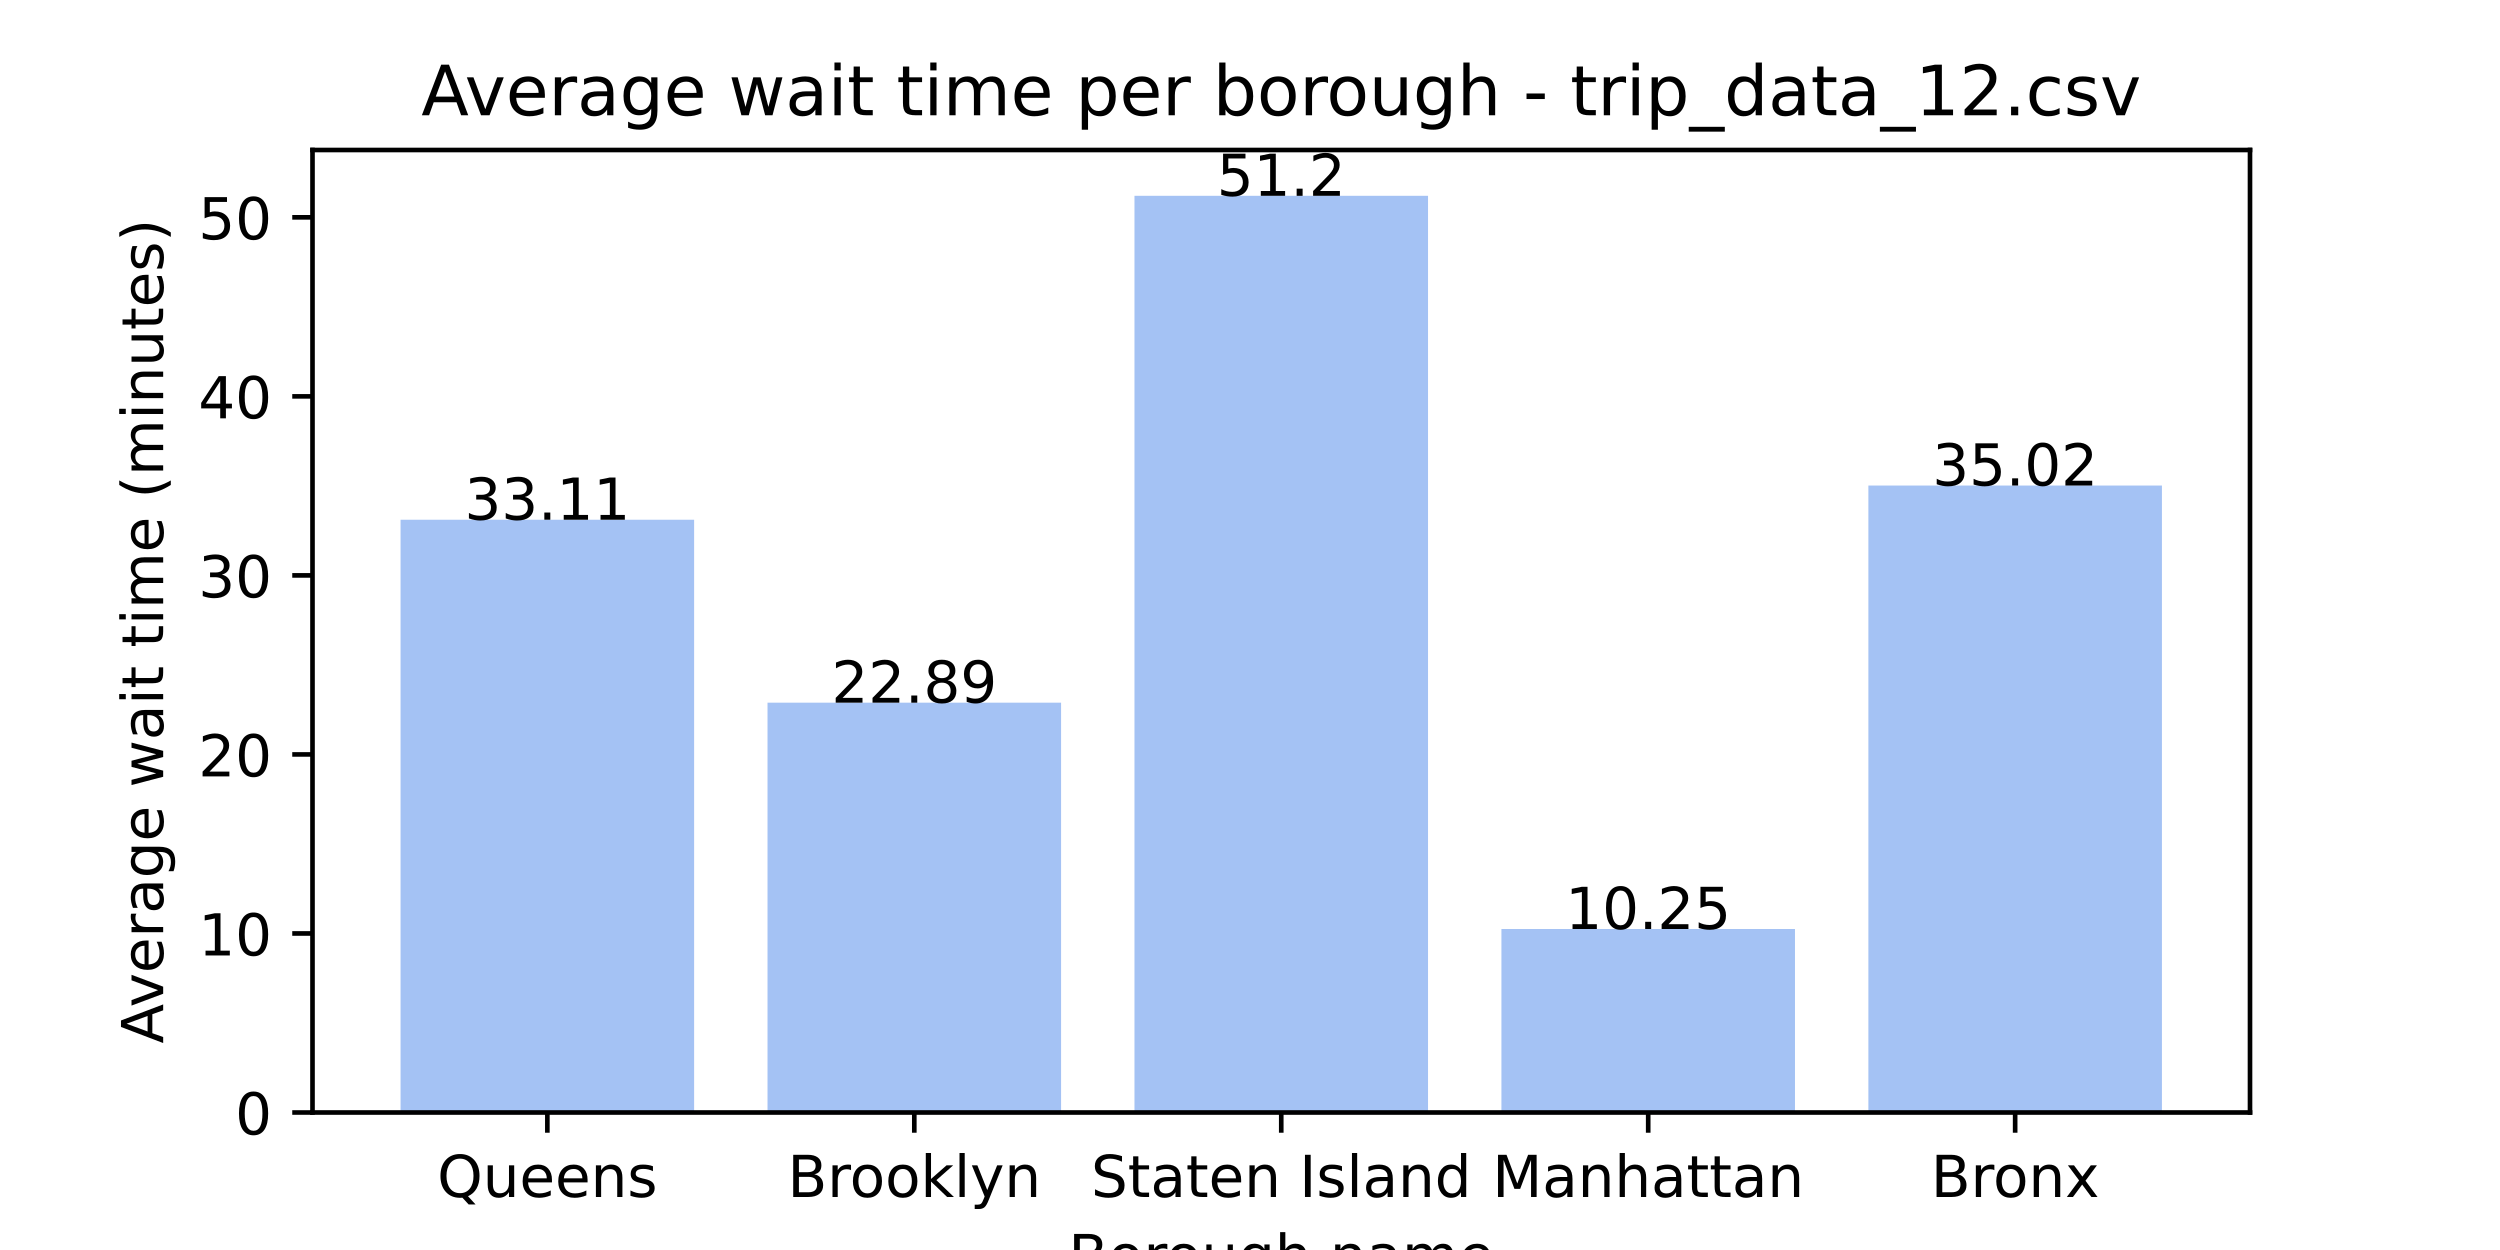
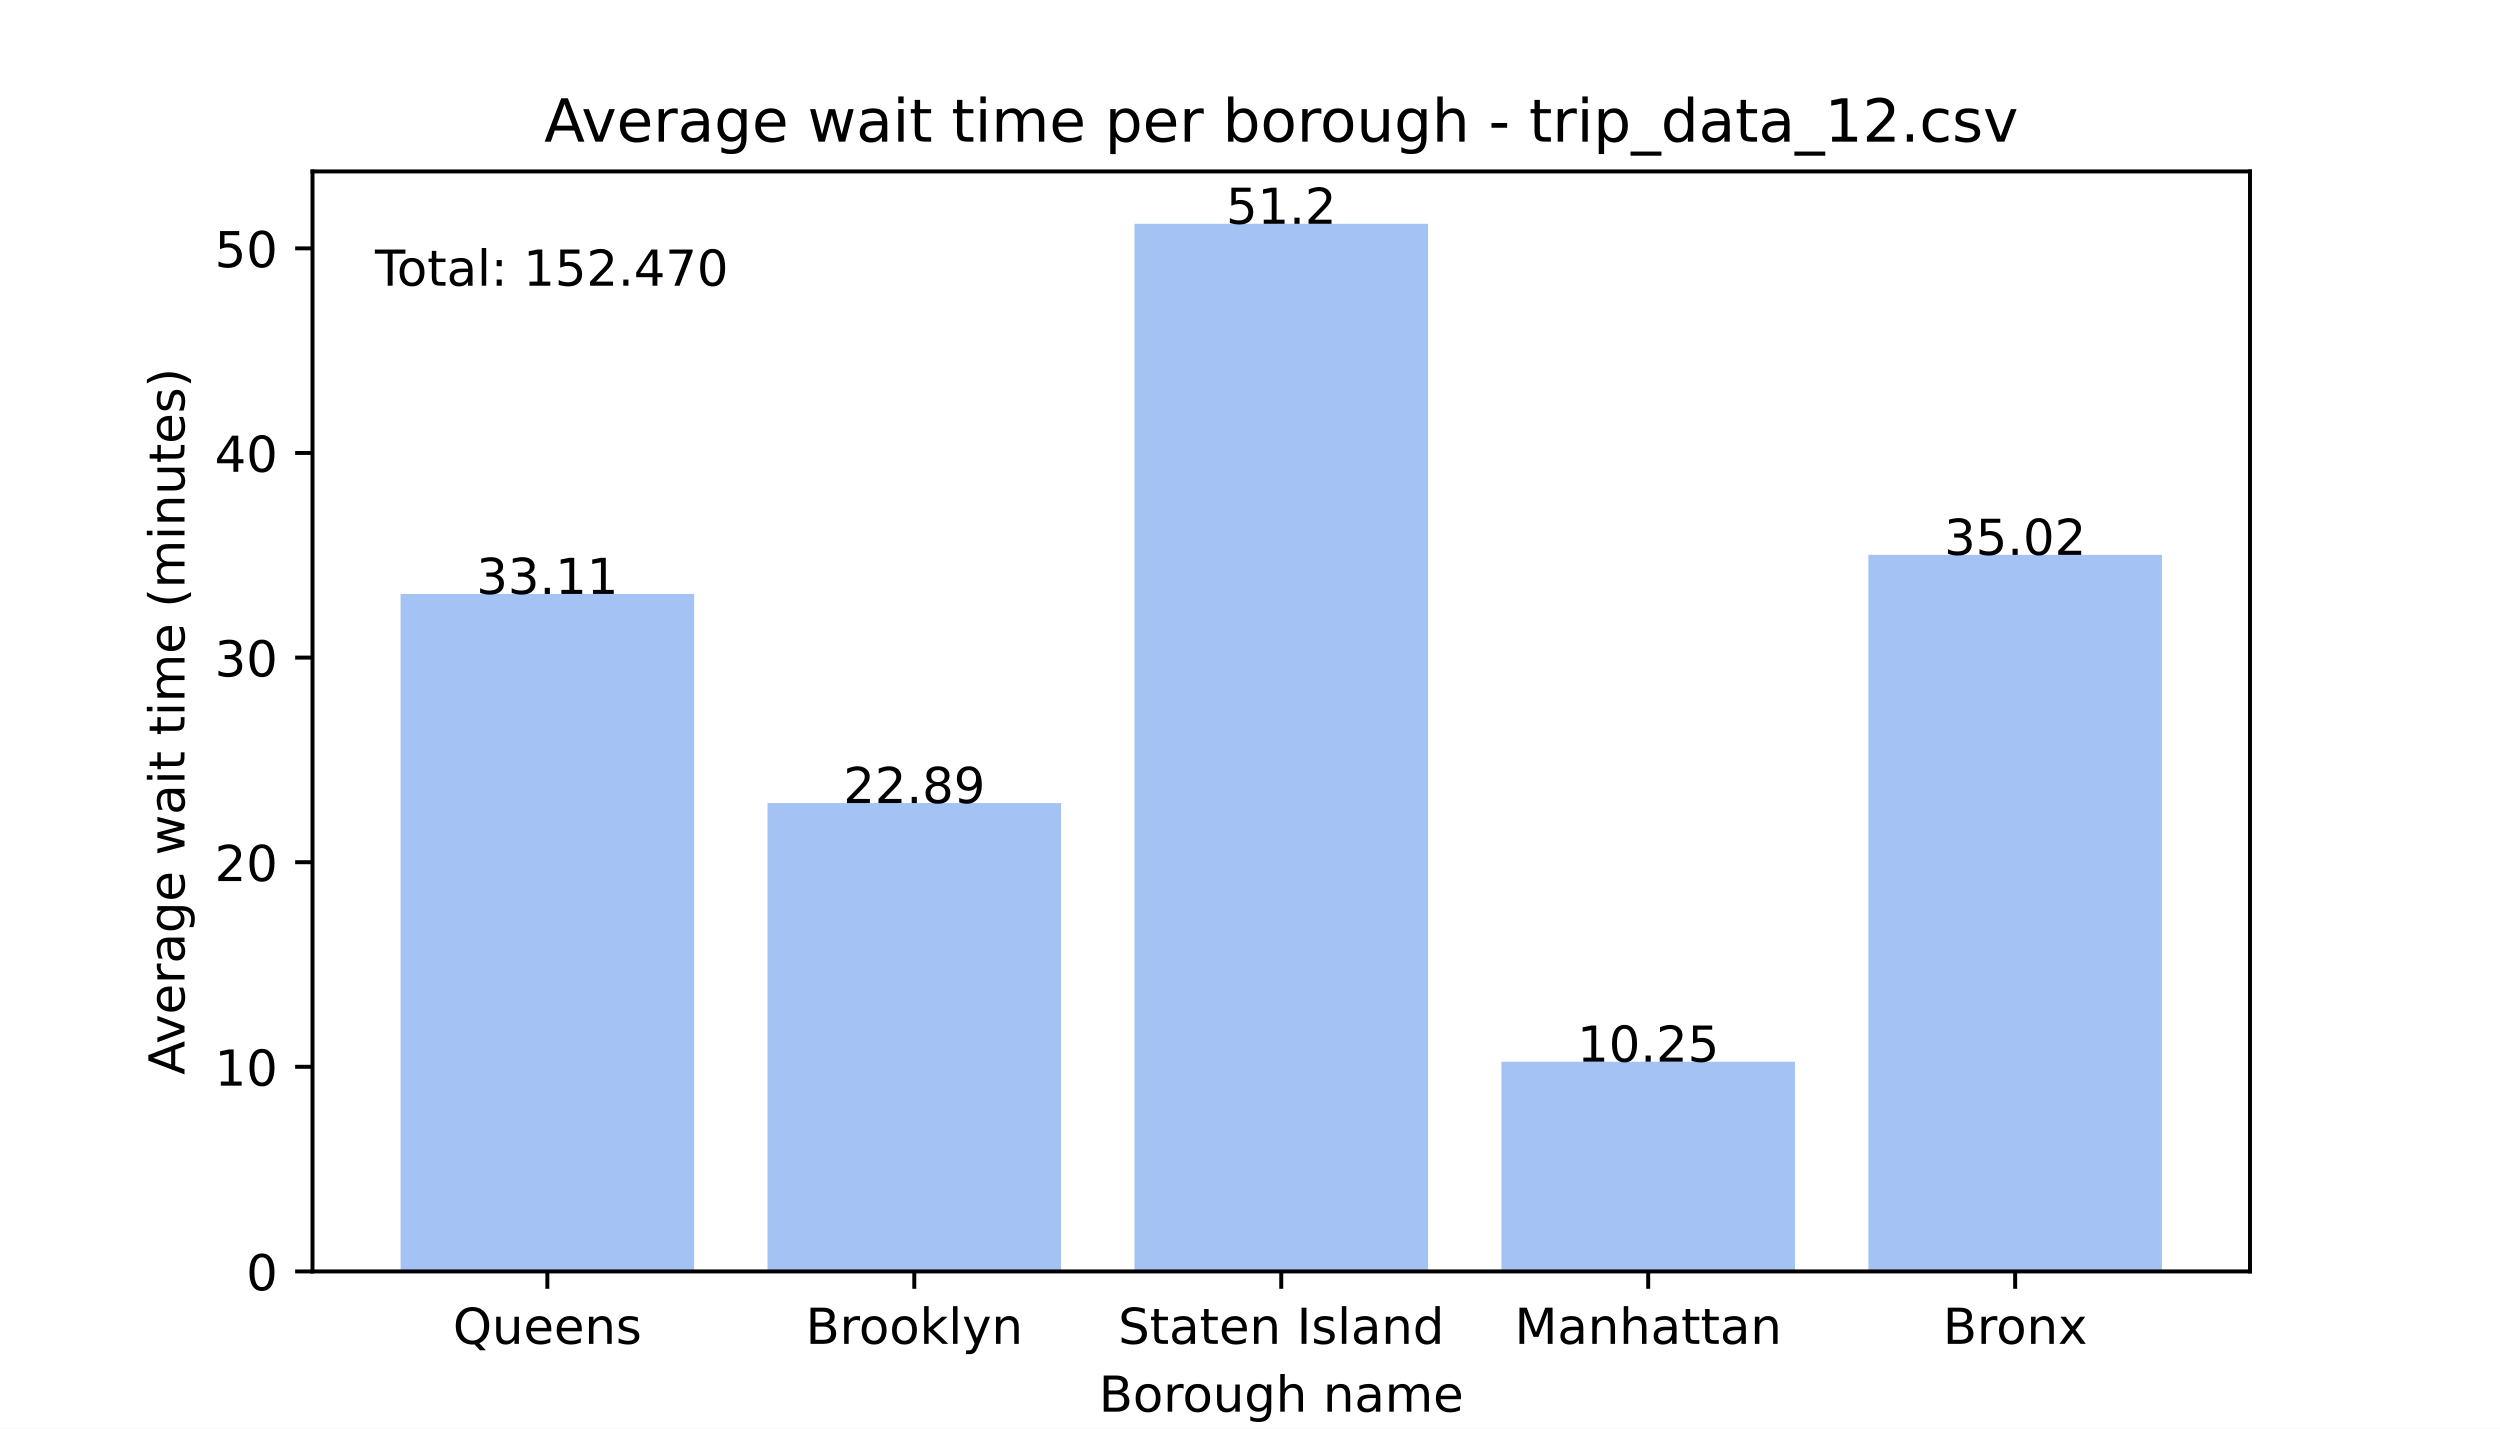
- <svg xmlns="http://www.w3.org/2000/svg" xmlns:xlink="http://www.w3.org/1999/xlink" width="432pt" height="216pt" viewBox="0 0 432 216" version="1.1">
+ <svg xmlns="http://www.w3.org/2000/svg" xmlns:xlink="http://www.w3.org/1999/xlink" width="504pt" height="288pt" viewBox="0 0 504 288" version="1.1">
  <defs>
    <style type="text/css">*{stroke-linejoin: round; stroke-linecap: butt}</style>
  </defs>
  <g id="figure_1">
    <g id="patch_1">
-       <path d="M 0 216  L 432 216  L 432 0  L 0 0  z " style="fill: #ffffff" />
+       <path d="M 0 288  L 504 288  L 504 0  L 0 0  z " style="fill: #ffffff" />
    </g>
    <g id="axes_1">
      <g id="patch_2">
-         <path d="M 54 192.24  L 388.8 192.24  L 388.8 25.92  L 54 25.92  z " style="fill: #ffffff" />
+         <path d="M 63 256.32  L 453.6 256.32  L 453.6 34.56  L 63 34.56  z " style="fill: #ffffff" />
      </g>
      <g id="patch_3">
-         <path d="M 69.218 192.24  L 119.945 192.24  L 119.945 89.806  L 69.218 89.806  z " clip-path="url(#p2657548e13)" style="fill: #a4c2f4" />
+         <path d="M 80.755 256.32  L 139.936 256.32  L 139.936 119.741  L 80.755 119.741  z " clip-path="url(#p3bcd7f061c)" style="fill: #a4c2f4" />
      </g>
      <g id="patch_4">
-         <path d="M 132.627 192.24  L 183.355 192.24  L 183.355 121.424  L 132.627 121.424  z " clip-path="url(#p2657548e13)" style="fill: #a4c2f4" />
+         <path d="M 154.732 256.32  L 213.914 256.32  L 213.914 161.899  L 154.732 161.899  z " clip-path="url(#p3bcd7f061c)" style="fill: #a4c2f4" />
      </g>
      <g id="patch_5">
-         <path d="M 196.036 192.24  L 246.764 192.24  L 246.764 33.84  L 196.036 33.84  z " clip-path="url(#p2657548e13)" style="fill: #a4c2f4" />
+         <path d="M 228.709 256.32  L 287.891 256.32  L 287.891 45.12  L 228.709 45.12  z " clip-path="url(#p3bcd7f061c)" style="fill: #a4c2f4" />
      </g>
      <g id="patch_6">
-         <path d="M 259.445 192.24  L 310.173 192.24  L 310.173 160.529  L 259.445 160.529  z " clip-path="url(#p2657548e13)" style="fill: #a4c2f4" />
+         <path d="M 302.686 256.32  L 361.868 256.32  L 361.868 214.039  L 302.686 214.039  z " clip-path="url(#p3bcd7f061c)" style="fill: #a4c2f4" />
      </g>
      <g id="patch_7">
-         <path d="M 322.855 192.24  L 373.582 192.24  L 373.582 83.897  L 322.855 83.897  z " clip-path="url(#p2657548e13)" style="fill: #a4c2f4" />
+         <path d="M 376.664 256.32  L 435.845 256.32  L 435.845 111.862  L 376.664 111.862  z " clip-path="url(#p3bcd7f061c)" style="fill: #a4c2f4" />
      </g>
      <g id="matplotlib.axis_1">
        <g id="xtick_1">
          <g id="line2d_1">
            <defs>
-               <path id="mfda349f3e0" d="M 0 0  L 0 3.5  " style="stroke: #000000; stroke-width: 0.8" />
+               <path id="ma0a8ab215d" d="M 0 0  L 0 3.5  " style="stroke: #000000; stroke-width: 0.8" />
            </defs>
            <g>
-               <use xlink:href="#mfda349f3e0" x="94.582" y="192.24" style="stroke: #000000; stroke-width: 0.8" />
+               <use xlink:href="#ma0a8ab215d" x="110.345" y="256.32" style="stroke: #000000; stroke-width: 0.8" />
            </g>
          </g>
          <g id="text_1">
-             <g transform="translate(75.55057 206.8384) scale(0.1 -0.1)">
+             <g transform="translate(91.31421 270.9184) scale(0.1 -0.1)">
              <defs>
                <path id="DejaVuSans-51" d="M 2522 4238  Q 1834 4238 1429 3725  Q 1025 3213 1025 2328  Q 1025 1447 1429 934  Q 1834 422 2522 422  Q 3209 422 3611 934  Q 4013 1447 4013 2328  Q 4013 3213 3611 3725  Q 3209 4238 2522 4238  z M 3406 84  L 4238 -825  L 3475 -825  L 2784 -78  Q 2681 -84 2626 -87  Q 2572 -91 2522 -91  Q 1538 -91 948 567  Q 359 1225 359 2328  Q 359 3434 948 4092  Q 1538 4750 2522 4750  Q 3503 4750 4090 4092  Q 4678 3434 4678 2328  Q 4678 1516 4351 937  Q 4025 359 3406 84  z " transform="scale(0.015625)" />
                <path id="DejaVuSans-75" d="M 544 1381  L 544 3500  L 1119 3500  L 1119 1403  Q 1119 906 1312 657  Q 1506 409 1894 409  Q 2359 409 2629 706  Q 2900 1003 2900 1516  L 2900 3500  L 3475 3500  L 3475 0  L 2900 0  L 2900 538  Q 2691 219 2414 64  Q 2138 -91 1772 -91  Q 1169 -91 856 284  Q 544 659 544 1381  z M 1991 3584  L 1991 3584  z " transform="scale(0.015625)" />
                <path id="DejaVuSans-65" d="M 3597 1894  L 3597 1613  L 953 1613  Q 991 1019 1311 708  Q 1631 397 2203 397  Q 2534 397 2845 478  Q 3156 559 3463 722  L 3463 178  Q 3153 47 2828 -22  Q 2503 -91 2169 -91  Q 1331 -91 842 396  Q 353 884 353 1716  Q 353 2575 817 3079  Q 1281 3584 2069 3584  Q 2775 3584 3186 3129  Q 3597 2675 3597 1894  z M 3022 2063  Q 3016 2534 2758 2815  Q 2500 3097 2075 3097  Q 1594 3097 1305 2825  Q 1016 2553 972 2059  L 3022 2063  z " transform="scale(0.015625)" />
                <path id="DejaVuSans-6e" d="M 3513 2113  L 3513 0  L 2938 0  L 2938 2094  Q 2938 2591 2744 2837  Q 2550 3084 2163 3084  Q 1697 3084 1428 2787  Q 1159 2491 1159 1978  L 1159 0  L 581 0  L 581 3500  L 1159 3500  L 1159 2956  Q 1366 3272 1645 3428  Q 1925 3584 2291 3584  Q 2894 3584 3203 3211  Q 3513 2838 3513 2113  z " transform="scale(0.015625)" />
                <path id="DejaVuSans-73" d="M 2834 3397  L 2834 2853  Q 2591 2978 2328 3040  Q 2066 3103 1784 3103  Q 1356 3103 1142 2972  Q 928 2841 928 2578  Q 928 2378 1081 2264  Q 1234 2150 1697 2047  L 1894 2003  Q 2506 1872 2764 1633  Q 3022 1394 3022 966  Q 3022 478 2636 193  Q 2250 -91 1575 -91  Q 1294 -91 989 -36  Q 684 19 347 128  L 347 722  Q 666 556 975 473  Q 1284 391 1588 391  Q 1994 391 2212 530  Q 2431 669 2431 922  Q 2431 1156 2273 1281  Q 2116 1406 1581 1522  L 1381 1569  Q 847 1681 609 1914  Q 372 2147 372 2553  Q 372 3047 722 3315  Q 1072 3584 1716 3584  Q 2034 3584 2315 3537  Q 2597 3491 2834 3397  z " transform="scale(0.015625)" />
              </defs>
              <use xlink:href="#DejaVuSans-51" />
              <use xlink:href="#DejaVuSans-75" x="78.711" />
              <use xlink:href="#DejaVuSans-65" x="142.09" />
              <use xlink:href="#DejaVuSans-65" x="203.613" />
              <use xlink:href="#DejaVuSans-6e" x="265.137" />
              <use xlink:href="#DejaVuSans-73" x="328.516" />
            </g>
          </g>
        </g>
        <g id="xtick_2">
          <g id="line2d_2">
            <g>
-               <use xlink:href="#mfda349f3e0" x="157.991" y="192.24" style="stroke: #000000; stroke-width: 0.8" />
+               <use xlink:href="#ma0a8ab215d" x="184.323" y="256.32" style="stroke: #000000; stroke-width: 0.8" />
            </g>
          </g>
          <g id="text_2">
-             <g transform="translate(136.0862 206.8384) scale(0.1 -0.1)">
+             <g transform="translate(162.418 270.9184) scale(0.1 -0.1)">
              <defs>
                <path id="DejaVuSans-42" d="M 1259 2228  L 1259 519  L 2272 519  Q 2781 519 3026 730  Q 3272 941 3272 1375  Q 3272 1813 3026 2020  Q 2781 2228 2272 2228  L 1259 2228  z M 1259 4147  L 1259 2741  L 2194 2741  Q 2656 2741 2882 2914  Q 3109 3088 3109 3444  Q 3109 3797 2882 3972  Q 2656 4147 2194 4147  L 1259 4147  z M 628 4666  L 2241 4666  Q 2963 4666 3353 4366  Q 3744 4066 3744 3513  Q 3744 3084 3544 2831  Q 3344 2578 2956 2516  Q 3422 2416 3680 2098  Q 3938 1781 3938 1306  Q 3938 681 3513 340  Q 3088 0 2303 0  L 628 0  L 628 4666  z " transform="scale(0.015625)" />
                <path id="DejaVuSans-72" d="M 2631 2963  Q 2534 3019 2420 3045  Q 2306 3072 2169 3072  Q 1681 3072 1420 2755  Q 1159 2438 1159 1844  L 1159 0  L 581 0  L 581 3500  L 1159 3500  L 1159 2956  Q 1341 3275 1631 3429  Q 1922 3584 2338 3584  Q 2397 3584 2469 3576  Q 2541 3569 2628 3553  L 2631 2963  z " transform="scale(0.015625)" />
                <path id="DejaVuSans-6f" d="M 1959 3097  Q 1497 3097 1228 2736  Q 959 2375 959 1747  Q 959 1119 1226 758  Q 1494 397 1959 397  Q 2419 397 2687 759  Q 2956 1122 2956 1747  Q 2956 2369 2687 2733  Q 2419 3097 1959 3097  z M 1959 3584  Q 2709 3584 3137 3096  Q 3566 2609 3566 1747  Q 3566 888 3137 398  Q 2709 -91 1959 -91  Q 1206 -91 779 398  Q 353 888 353 1747  Q 353 2609 779 3096  Q 1206 3584 1959 3584  z " transform="scale(0.015625)" />
                <path id="DejaVuSans-6b" d="M 581 4863  L 1159 4863  L 1159 1991  L 2875 3500  L 3609 3500  L 1753 1863  L 3688 0  L 2938 0  L 1159 1709  L 1159 0  L 581 0  L 581 4863  z " transform="scale(0.015625)" />
                <path id="DejaVuSans-6c" d="M 603 4863  L 1178 4863  L 1178 0  L 603 0  L 603 4863  z " transform="scale(0.015625)" />
                <path id="DejaVuSans-79" d="M 2059 -325  Q 1816 -950 1584 -1140  Q 1353 -1331 966 -1331  L 506 -1331  L 506 -850  L 844 -850  Q 1081 -850 1212 -737  Q 1344 -625 1503 -206  L 1606 56  L 191 3500  L 800 3500  L 1894 763  L 2988 3500  L 3597 3500  L 2059 -325  z " transform="scale(0.015625)" />
              </defs>
              <use xlink:href="#DejaVuSans-42" />
              <use xlink:href="#DejaVuSans-72" x="68.604" />
              <use xlink:href="#DejaVuSans-6f" x="107.467" />
              <use xlink:href="#DejaVuSans-6f" x="168.648" />
              <use xlink:href="#DejaVuSans-6b" x="229.83" />
              <use xlink:href="#DejaVuSans-6c" x="287.74" />
              <use xlink:href="#DejaVuSans-79" x="315.523" />
              <use xlink:href="#DejaVuSans-6e" x="374.703" />
            </g>
          </g>
        </g>
        <g id="xtick_3">
          <g id="line2d_3">
            <g>
-               <use xlink:href="#mfda349f3e0" x="221.4" y="192.24" style="stroke: #000000; stroke-width: 0.8" />
+               <use xlink:href="#ma0a8ab215d" x="258.3" y="256.32" style="stroke: #000000; stroke-width: 0.8" />
            </g>
          </g>
          <g id="text_3">
-             <g transform="translate(188.5312 206.8384) scale(0.1 -0.1)">
+             <g transform="translate(225.4313 270.9184) scale(0.1 -0.1)">
              <defs>
                <path id="DejaVuSans-53" d="M 3425 4513  L 3425 3897  Q 3066 4069 2747 4153  Q 2428 4238 2131 4238  Q 1616 4238 1336 4038  Q 1056 3838 1056 3469  Q 1056 3159 1242 3001  Q 1428 2844 1947 2747  L 2328 2669  Q 3034 2534 3370 2195  Q 3706 1856 3706 1288  Q 3706 609 3251 259  Q 2797 -91 1919 -91  Q 1588 -91 1214 -16  Q 841 59 441 206  L 441 856  Q 825 641 1194 531  Q 1563 422 1919 422  Q 2459 422 2753 634  Q 3047 847 3047 1241  Q 3047 1584 2836 1778  Q 2625 1972 2144 2069  L 1759 2144  Q 1053 2284 737 2584  Q 422 2884 422 3419  Q 422 4038 858 4394  Q 1294 4750 2059 4750  Q 2388 4750 2728 4690  Q 3069 4631 3425 4513  z " transform="scale(0.015625)" />
                <path id="DejaVuSans-74" d="M 1172 4494  L 1172 3500  L 2356 3500  L 2356 3053  L 1172 3053  L 1172 1153  Q 1172 725 1289 603  Q 1406 481 1766 481  L 2356 481  L 2356 0  L 1766 0  Q 1100 0 847 248  Q 594 497 594 1153  L 594 3053  L 172 3053  L 172 3500  L 594 3500  L 594 4494  L 1172 4494  z " transform="scale(0.015625)" />
                <path id="DejaVuSans-61" d="M 2194 1759  Q 1497 1759 1228 1600  Q 959 1441 959 1056  Q 959 750 1161 570  Q 1363 391 1709 391  Q 2188 391 2477 730  Q 2766 1069 2766 1631  L 2766 1759  L 2194 1759  z M 3341 1997  L 3341 0  L 2766 0  L 2766 531  Q 2569 213 2275 61  Q 1981 -91 1556 -91  Q 1019 -91 701 211  Q 384 513 384 1019  Q 384 1609 779 1909  Q 1175 2209 1959 2209  L 2766 2209  L 2766 2266  Q 2766 2663 2505 2880  Q 2244 3097 1772 3097  Q 1472 3097 1187 3025  Q 903 2953 641 2809  L 641 3341  Q 956 3463 1253 3523  Q 1550 3584 1831 3584  Q 2591 3584 2966 3190  Q 3341 2797 3341 1997  z " transform="scale(0.015625)" />
                <path id="DejaVuSans-20" transform="scale(0.015625)" />
                <path id="DejaVuSans-49" d="M 628 4666  L 1259 4666  L 1259 0  L 628 0  L 628 4666  z " transform="scale(0.015625)" />
                <path id="DejaVuSans-64" d="M 2906 2969  L 2906 4863  L 3481 4863  L 3481 0  L 2906 0  L 2906 525  Q 2725 213 2448 61  Q 2172 -91 1784 -91  Q 1150 -91 751 415  Q 353 922 353 1747  Q 353 2572 751 3078  Q 1150 3584 1784 3584  Q 2172 3584 2448 3432  Q 2725 3281 2906 2969  z M 947 1747  Q 947 1113 1208 752  Q 1469 391 1925 391  Q 2381 391 2643 752  Q 2906 1113 2906 1747  Q 2906 2381 2643 2742  Q 2381 3103 1925 3103  Q 1469 3103 1208 2742  Q 947 2381 947 1747  z " transform="scale(0.015625)" />
              </defs>
              <use xlink:href="#DejaVuSans-53" />
              <use xlink:href="#DejaVuSans-74" x="63.477" />
              <use xlink:href="#DejaVuSans-61" x="102.686" />
              <use xlink:href="#DejaVuSans-74" x="163.965" />
              <use xlink:href="#DejaVuSans-65" x="203.174" />
              <use xlink:href="#DejaVuSans-6e" x="264.697" />
              <use xlink:href="#DejaVuSans-20" x="328.076" />
              <use xlink:href="#DejaVuSans-49" x="359.863" />
              <use xlink:href="#DejaVuSans-73" x="389.355" />
              <use xlink:href="#DejaVuSans-6c" x="441.455" />
              <use xlink:href="#DejaVuSans-61" x="469.238" />
              <use xlink:href="#DejaVuSans-6e" x="530.518" />
              <use xlink:href="#DejaVuSans-64" x="593.896" />
            </g>
          </g>
        </g>
        <g id="xtick_4">
          <g id="line2d_4">
            <g>
-               <use xlink:href="#mfda349f3e0" x="284.809" y="192.24" style="stroke: #000000; stroke-width: 0.8" />
+               <use xlink:href="#ma0a8ab215d" x="332.277" y="256.32" style="stroke: #000000; stroke-width: 0.8" />
            </g>
          </g>
          <g id="text_4">
-             <g transform="translate(257.8763 206.8384) scale(0.1 -0.1)">
+             <g transform="translate(305.3445 270.9184) scale(0.1 -0.1)">
              <defs>
                <path id="DejaVuSans-4d" d="M 628 4666  L 1569 4666  L 2759 1491  L 3956 4666  L 4897 4666  L 4897 0  L 4281 0  L 4281 4097  L 3078 897  L 2444 897  L 1241 4097  L 1241 0  L 628 0  L 628 4666  z " transform="scale(0.015625)" />
                <path id="DejaVuSans-68" d="M 3513 2113  L 3513 0  L 2938 0  L 2938 2094  Q 2938 2591 2744 2837  Q 2550 3084 2163 3084  Q 1697 3084 1428 2787  Q 1159 2491 1159 1978  L 1159 0  L 581 0  L 581 4863  L 1159 4863  L 1159 2956  Q 1366 3272 1645 3428  Q 1925 3584 2291 3584  Q 2894 3584 3203 3211  Q 3513 2838 3513 2113  z " transform="scale(0.015625)" />
              </defs>
              <use xlink:href="#DejaVuSans-4d" />
              <use xlink:href="#DejaVuSans-61" x="86.279" />
              <use xlink:href="#DejaVuSans-6e" x="147.559" />
              <use xlink:href="#DejaVuSans-68" x="210.938" />
              <use xlink:href="#DejaVuSans-61" x="274.316" />
              <use xlink:href="#DejaVuSans-74" x="335.596" />
              <use xlink:href="#DejaVuSans-74" x="374.805" />
              <use xlink:href="#DejaVuSans-61" x="414.014" />
              <use xlink:href="#DejaVuSans-6e" x="475.293" />
            </g>
          </g>
        </g>
        <g id="xtick_5">
          <g id="line2d_5">
            <g>
-               <use xlink:href="#mfda349f3e0" x="348.218" y="192.24" style="stroke: #000000; stroke-width: 0.8" />
+               <use xlink:href="#ma0a8ab215d" x="406.255" y="256.32" style="stroke: #000000; stroke-width: 0.8" />
            </g>
          </g>
          <g id="text_5">
-             <g transform="translate(333.6572 206.8384) scale(0.1 -0.1)">
+             <g transform="translate(391.6936 270.9184) scale(0.1 -0.1)">
              <defs>
                <path id="DejaVuSans-78" d="M 3513 3500  L 2247 1797  L 3578 0  L 2900 0  L 1881 1375  L 863 0  L 184 0  L 1544 1831  L 300 3500  L 978 3500  L 1906 2253  L 2834 3500  L 3513 3500  z " transform="scale(0.015625)" />
              </defs>
              <use xlink:href="#DejaVuSans-42" />
              <use xlink:href="#DejaVuSans-72" x="68.604" />
              <use xlink:href="#DejaVuSans-6f" x="107.467" />
              <use xlink:href="#DejaVuSans-6e" x="168.648" />
              <use xlink:href="#DejaVuSans-78" x="232.027" />
            </g>
          </g>
        </g>
        <g id="text_6">
-           <g transform="translate(184.6273 220.5166) scale(0.1 -0.1)">
+           <g transform="translate(221.5273 284.5966) scale(0.1 -0.1)">
            <defs>
              <path id="DejaVuSans-67" d="M 2906 1791  Q 2906 2416 2648 2759  Q 2391 3103 1925 3103  Q 1463 3103 1205 2759  Q 947 2416 947 1791  Q 947 1169 1205 825  Q 1463 481 1925 481  Q 2391 481 2648 825  Q 2906 1169 2906 1791  z M 3481 434  Q 3481 -459 3084 -895  Q 2688 -1331 1869 -1331  Q 1566 -1331 1297 -1286  Q 1028 -1241 775 -1147  L 775 -588  Q 1028 -725 1275 -790  Q 1522 -856 1778 -856  Q 2344 -856 2625 -561  Q 2906 -266 2906 331  L 2906 616  Q 2728 306 2450 153  Q 2172 0 1784 0  Q 1141 0 747 490  Q 353 981 353 1791  Q 353 2603 747 3093  Q 1141 3584 1784 3584  Q 2172 3584 2450 3431  Q 2728 3278 2906 2969  L 2906 3500  L 3481 3500  L 3481 434  z " transform="scale(0.015625)" />
              <path id="DejaVuSans-6d" d="M 3328 2828  Q 3544 3216 3844 3400  Q 4144 3584 4550 3584  Q 5097 3584 5394 3201  Q 5691 2819 5691 2113  L 5691 0  L 5113 0  L 5113 2094  Q 5113 2597 4934 2840  Q 4756 3084 4391 3084  Q 3944 3084 3684 2787  Q 3425 2491 3425 1978  L 3425 0  L 2847 0  L 2847 2094  Q 2847 2600 2669 2842  Q 2491 3084 2119 3084  Q 1678 3084 1418 2786  Q 1159 2488 1159 1978  L 1159 0  L 581 0  L 581 3500  L 1159 3500  L 1159 2956  Q 1356 3278 1631 3431  Q 1906 3584 2284 3584  Q 2666 3584 2933 3390  Q 3200 3197 3328 2828  z " transform="scale(0.015625)" />
            </defs>
            <use xlink:href="#DejaVuSans-42" />
            <use xlink:href="#DejaVuSans-6f" x="68.604" />
            <use xlink:href="#DejaVuSans-72" x="129.785" />
            <use xlink:href="#DejaVuSans-6f" x="168.648" />
            <use xlink:href="#DejaVuSans-75" x="229.83" />
            <use xlink:href="#DejaVuSans-67" x="293.209" />
            <use xlink:href="#DejaVuSans-68" x="356.686" />
            <use xlink:href="#DejaVuSans-20" x="420.064" />
            <use xlink:href="#DejaVuSans-6e" x="451.852" />
            <use xlink:href="#DejaVuSans-61" x="515.23" />
            <use xlink:href="#DejaVuSans-6d" x="576.51" />
            <use xlink:href="#DejaVuSans-65" x="673.922" />
          </g>
        </g>
      </g>
      <g id="matplotlib.axis_2">
        <g id="ytick_1">
          <g id="line2d_6">
            <defs>
-               <path id="m13f31fb6e5" d="M 0 0  L -3.5 0  " style="stroke: #000000; stroke-width: 0.8" />
+               <path id="m71598cf074" d="M 0 0  L -3.5 0  " style="stroke: #000000; stroke-width: 0.8" />
            </defs>
            <g>
-               <use xlink:href="#m13f31fb6e5" x="54" y="192.24" style="stroke: #000000; stroke-width: 0.8" />
+               <use xlink:href="#m71598cf074" x="63" y="256.32" style="stroke: #000000; stroke-width: 0.8" />
            </g>
          </g>
          <g id="text_7">
-             <g transform="translate(40.6375 196.0392) scale(0.1 -0.1)">
+             <g transform="translate(49.6375 260.1192) scale(0.1 -0.1)">
              <defs>
                <path id="DejaVuSans-30" d="M 2034 4250  Q 1547 4250 1301 3770  Q 1056 3291 1056 2328  Q 1056 1369 1301 889  Q 1547 409 2034 409  Q 2525 409 2770 889  Q 3016 1369 3016 2328  Q 3016 3291 2770 3770  Q 2525 4250 2034 4250  z M 2034 4750  Q 2819 4750 3233 4129  Q 3647 3509 3647 2328  Q 3647 1150 3233 529  Q 2819 -91 2034 -91  Q 1250 -91 836 529  Q 422 1150 422 2328  Q 422 3509 836 4129  Q 1250 4750 2034 4750  z " transform="scale(0.015625)" />
              </defs>
              <use xlink:href="#DejaVuSans-30" />
            </g>
          </g>
        </g>
        <g id="ytick_2">
          <g id="line2d_7">
            <g>
-               <use xlink:href="#m13f31fb6e5" x="54" y="161.303" style="stroke: #000000; stroke-width: 0.8" />
+               <use xlink:href="#m71598cf074" x="63" y="215.07" style="stroke: #000000; stroke-width: 0.8" />
            </g>
          </g>
          <g id="text_8">
-             <g transform="translate(34.275 165.1017) scale(0.1 -0.1)">
+             <g transform="translate(43.275 218.8692) scale(0.1 -0.1)">
              <defs>
                <path id="DejaVuSans-31" d="M 794 531  L 1825 531  L 1825 4091  L 703 3866  L 703 4441  L 1819 4666  L 2450 4666  L 2450 531  L 3481 531  L 3481 0  L 794 0  L 794 531  z " transform="scale(0.015625)" />
              </defs>
              <use xlink:href="#DejaVuSans-31" />
              <use xlink:href="#DejaVuSans-30" x="63.623" />
            </g>
          </g>
        </g>
        <g id="ytick_3">
          <g id="line2d_8">
            <g>
-               <use xlink:href="#m13f31fb6e5" x="54" y="130.365" style="stroke: #000000; stroke-width: 0.8" />
+               <use xlink:href="#m71598cf074" x="63" y="173.82" style="stroke: #000000; stroke-width: 0.8" />
            </g>
          </g>
          <g id="text_9">
-             <g transform="translate(34.275 134.1642) scale(0.1 -0.1)">
+             <g transform="translate(43.275 177.6192) scale(0.1 -0.1)">
              <defs>
                <path id="DejaVuSans-32" d="M 1228 531  L 3431 531  L 3431 0  L 469 0  L 469 531  Q 828 903 1448 1529  Q 2069 2156 2228 2338  Q 2531 2678 2651 2914  Q 2772 3150 2772 3378  Q 2772 3750 2511 3984  Q 2250 4219 1831 4219  Q 1534 4219 1204 4116  Q 875 4013 500 3803  L 500 4441  Q 881 4594 1212 4672  Q 1544 4750 1819 4750  Q 2544 4750 2975 4387  Q 3406 4025 3406 3419  Q 3406 3131 3298 2873  Q 3191 2616 2906 2266  Q 2828 2175 2409 1742  Q 1991 1309 1228 531  z " transform="scale(0.015625)" />
              </defs>
              <use xlink:href="#DejaVuSans-32" />
              <use xlink:href="#DejaVuSans-30" x="63.623" />
            </g>
          </g>
        </g>
        <g id="ytick_4">
          <g id="line2d_9">
            <g>
-               <use xlink:href="#m13f31fb6e5" x="54" y="99.427" style="stroke: #000000; stroke-width: 0.8" />
+               <use xlink:href="#m71598cf074" x="63" y="132.57" style="stroke: #000000; stroke-width: 0.8" />
            </g>
          </g>
          <g id="text_10">
-             <g transform="translate(34.275 103.2267) scale(0.1 -0.1)">
+             <g transform="translate(43.275 136.3692) scale(0.1 -0.1)">
              <defs>
                <path id="DejaVuSans-33" d="M 2597 2516  Q 3050 2419 3304 2112  Q 3559 1806 3559 1356  Q 3559 666 3084 287  Q 2609 -91 1734 -91  Q 1441 -91 1130 -33  Q 819 25 488 141  L 488 750  Q 750 597 1062 519  Q 1375 441 1716 441  Q 2309 441 2620 675  Q 2931 909 2931 1356  Q 2931 1769 2642 2001  Q 2353 2234 1838 2234  L 1294 2234  L 1294 2753  L 1863 2753  Q 2328 2753 2575 2939  Q 2822 3125 2822 3475  Q 2822 3834 2567 4026  Q 2313 4219 1838 4219  Q 1578 4219 1281 4162  Q 984 4106 628 3988  L 628 4550  Q 988 4650 1302 4700  Q 1616 4750 1894 4750  Q 2613 4750 3031 4423  Q 3450 4097 3450 3541  Q 3450 3153 3228 2886  Q 3006 2619 2597 2516  z " transform="scale(0.015625)" />
              </defs>
              <use xlink:href="#DejaVuSans-33" />
              <use xlink:href="#DejaVuSans-30" x="63.623" />
            </g>
          </g>
        </g>
        <g id="ytick_5">
          <g id="line2d_10">
            <g>
-               <use xlink:href="#m13f31fb6e5" x="54" y="68.49" style="stroke: #000000; stroke-width: 0.8" />
+               <use xlink:href="#m71598cf074" x="63" y="91.32" style="stroke: #000000; stroke-width: 0.8" />
            </g>
          </g>
          <g id="text_11">
-             <g transform="translate(34.275 72.28922) scale(0.1 -0.1)">
+             <g transform="translate(43.275 95.11922) scale(0.1 -0.1)">
              <defs>
                <path id="DejaVuSans-34" d="M 2419 4116  L 825 1625  L 2419 1625  L 2419 4116  z M 2253 4666  L 3047 4666  L 3047 1625  L 3713 1625  L 3713 1100  L 3047 1100  L 3047 0  L 2419 0  L 2419 1100  L 313 1100  L 313 1709  L 2253 4666  z " transform="scale(0.015625)" />
              </defs>
              <use xlink:href="#DejaVuSans-34" />
              <use xlink:href="#DejaVuSans-30" x="63.623" />
            </g>
          </g>
        </g>
        <g id="ytick_6">
          <g id="line2d_11">
            <g>
-               <use xlink:href="#m13f31fb6e5" x="54" y="37.553" style="stroke: #000000; stroke-width: 0.8" />
+               <use xlink:href="#m71598cf074" x="63" y="50.07" style="stroke: #000000; stroke-width: 0.8" />
            </g>
          </g>
          <g id="text_12">
-             <g transform="translate(34.275 41.35172) scale(0.1 -0.1)">
+             <g transform="translate(43.275 53.86922) scale(0.1 -0.1)">
              <defs>
                <path id="DejaVuSans-35" d="M 691 4666  L 3169 4666  L 3169 4134  L 1269 4134  L 1269 2991  Q 1406 3038 1543 3061  Q 1681 3084 1819 3084  Q 2600 3084 3056 2656  Q 3513 2228 3513 1497  Q 3513 744 3044 326  Q 2575 -91 1722 -91  Q 1428 -91 1123 -41  Q 819 9 494 109  L 494 744  Q 775 591 1075 516  Q 1375 441 1709 441  Q 2250 441 2565 725  Q 2881 1009 2881 1497  Q 2881 1984 2565 2268  Q 2250 2553 1709 2553  Q 1456 2553 1204 2497  Q 953 2441 691 2322  L 691 4666  z " transform="scale(0.015625)" />
              </defs>
              <use xlink:href="#DejaVuSans-35" />
              <use xlink:href="#DejaVuSans-30" x="63.623" />
            </g>
          </g>
        </g>
        <g id="text_13">
-           <g transform="translate(28.19531 180.3183) rotate(-90) scale(0.1 -0.1)">
+           <g transform="translate(37.19531 216.6783) rotate(-90) scale(0.1 -0.1)">
            <defs>
              <path id="DejaVuSans-41" d="M 2188 4044  L 1331 1722  L 3047 1722  L 2188 4044  z M 1831 4666  L 2547 4666  L 4325 0  L 3669 0  L 3244 1197  L 1141 1197  L 716 0  L 50 0  L 1831 4666  z " transform="scale(0.015625)" />
              <path id="DejaVuSans-76" d="M 191 3500  L 800 3500  L 1894 563  L 2988 3500  L 3597 3500  L 2284 0  L 1503 0  L 191 3500  z " transform="scale(0.015625)" />
              <path id="DejaVuSans-77" d="M 269 3500  L 844 3500  L 1563 769  L 2278 3500  L 2956 3500  L 3675 769  L 4391 3500  L 4966 3500  L 4050 0  L 3372 0  L 2619 2869  L 1863 0  L 1184 0  L 269 3500  z " transform="scale(0.015625)" />
              <path id="DejaVuSans-69" d="M 603 3500  L 1178 3500  L 1178 0  L 603 0  L 603 3500  z M 603 4863  L 1178 4863  L 1178 4134  L 603 4134  L 603 4863  z " transform="scale(0.015625)" />
              <path id="DejaVuSans-28" d="M 1984 4856  Q 1566 4138 1362 3434  Q 1159 2731 1159 2009  Q 1159 1288 1364 580  Q 1569 -128 1984 -844  L 1484 -844  Q 1016 -109 783 600  Q 550 1309 550 2009  Q 550 2706 781 3412  Q 1013 4119 1484 4856  L 1984 4856  z " transform="scale(0.015625)" />
              <path id="DejaVuSans-29" d="M 513 4856  L 1013 4856  Q 1481 4119 1714 3412  Q 1947 2706 1947 2009  Q 1947 1309 1714 600  Q 1481 -109 1013 -844  L 513 -844  Q 928 -128 1133 580  Q 1338 1288 1338 2009  Q 1338 2731 1133 3434  Q 928 4138 513 4856  z " transform="scale(0.015625)" />
            </defs>
            <use xlink:href="#DejaVuSans-41" />
            <use xlink:href="#DejaVuSans-76" x="62.533" />
            <use xlink:href="#DejaVuSans-65" x="121.713" />
            <use xlink:href="#DejaVuSans-72" x="183.236" />
            <use xlink:href="#DejaVuSans-61" x="224.35" />
            <use xlink:href="#DejaVuSans-67" x="285.629" />
            <use xlink:href="#DejaVuSans-65" x="349.105" />
            <use xlink:href="#DejaVuSans-20" x="410.629" />
            <use xlink:href="#DejaVuSans-77" x="442.416" />
            <use xlink:href="#DejaVuSans-61" x="524.203" />
            <use xlink:href="#DejaVuSans-69" x="585.482" />
            <use xlink:href="#DejaVuSans-74" x="613.266" />
            <use xlink:href="#DejaVuSans-20" x="652.475" />
            <use xlink:href="#DejaVuSans-74" x="684.262" />
            <use xlink:href="#DejaVuSans-69" x="723.471" />
            <use xlink:href="#DejaVuSans-6d" x="751.254" />
            <use xlink:href="#DejaVuSans-65" x="848.666" />
            <use xlink:href="#DejaVuSans-20" x="910.189" />
            <use xlink:href="#DejaVuSans-28" x="941.977" />
            <use xlink:href="#DejaVuSans-6d" x="980.99" />
            <use xlink:href="#DejaVuSans-69" x="1078.402" />
            <use xlink:href="#DejaVuSans-6e" x="1106.186" />
            <use xlink:href="#DejaVuSans-75" x="1169.564" />
            <use xlink:href="#DejaVuSans-74" x="1232.943" />
            <use xlink:href="#DejaVuSans-65" x="1272.152" />
            <use xlink:href="#DejaVuSans-73" x="1333.676" />
            <use xlink:href="#DejaVuSans-29" x="1385.775" />
          </g>
        </g>
      </g>
      <g id="patch_8">
-         <path d="M 54 192.24  L 54 25.92  " style="fill: none; stroke: #000000; stroke-width: 0.8; stroke-linejoin: miter; stroke-linecap: square" />
+         <path d="M 63 256.32  L 63 34.56  " style="fill: none; stroke: #000000; stroke-width: 0.8; stroke-linejoin: miter; stroke-linecap: square" />
      </g>
      <g id="patch_9">
-         <path d="M 388.8 192.24  L 388.8 25.92  " style="fill: none; stroke: #000000; stroke-width: 0.8; stroke-linejoin: miter; stroke-linecap: square" />
+         <path d="M 453.6 256.32  L 453.6 34.56  " style="fill: none; stroke: #000000; stroke-width: 0.8; stroke-linejoin: miter; stroke-linecap: square" />
      </g>
      <g id="patch_10">
-         <path d="M 54 192.24  L 388.8 192.24  " style="fill: none; stroke: #000000; stroke-width: 0.8; stroke-linejoin: miter; stroke-linecap: square" />
+         <path d="M 63 256.32  L 453.6 256.32  " style="fill: none; stroke: #000000; stroke-width: 0.8; stroke-linejoin: miter; stroke-linecap: square" />
      </g>
      <g id="patch_11">
-         <path d="M 54 25.92  L 388.8 25.92  " style="fill: none; stroke: #000000; stroke-width: 0.8; stroke-linejoin: miter; stroke-linecap: square" />
+         <path d="M 63 34.56  L 453.6 34.56  " style="fill: none; stroke: #000000; stroke-width: 0.8; stroke-linejoin: miter; stroke-linecap: square" />
      </g>
      <g id="text_14">
-         <g transform="translate(80.26776 89.80594) scale(0.1 -0.1)">
+         <g transform="translate(96.03139 119.7412) scale(0.1 -0.1)">
          <defs>
            <path id="DejaVuSans-2e" d="M 684 794  L 1344 794  L 1344 0  L 684 0  L 684 794  z " transform="scale(0.015625)" />
          </defs>
          <use xlink:href="#DejaVuSans-33" />
          <use xlink:href="#DejaVuSans-33" x="63.623" />
          <use xlink:href="#DejaVuSans-2e" x="127.246" />
          <use xlink:href="#DejaVuSans-31" x="159.033" />
          <use xlink:href="#DejaVuSans-31" x="222.656" />
        </g>
      </g>
      <g id="text_15">
-         <g transform="translate(143.6768 121.4241) scale(0.1 -0.1)">
+         <g transform="translate(170.0087 161.8988) scale(0.1 -0.1)">
          <defs>
            <path id="DejaVuSans-38" d="M 2034 2216  Q 1584 2216 1326 1975  Q 1069 1734 1069 1313  Q 1069 891 1326 650  Q 1584 409 2034 409  Q 2484 409 2743 651  Q 3003 894 3003 1313  Q 3003 1734 2745 1975  Q 2488 2216 2034 2216  z M 1403 2484  Q 997 2584 770 2862  Q 544 3141 544 3541  Q 544 4100 942 4425  Q 1341 4750 2034 4750  Q 2731 4750 3128 4425  Q 3525 4100 3525 3541  Q 3525 3141 3298 2862  Q 3072 2584 2669 2484  Q 3125 2378 3379 2068  Q 3634 1759 3634 1313  Q 3634 634 3220 271  Q 2806 -91 2034 -91  Q 1263 -91 848 271  Q 434 634 434 1313  Q 434 1759 690 2068  Q 947 2378 1403 2484  z M 1172 3481  Q 1172 3119 1398 2916  Q 1625 2713 2034 2713  Q 2441 2713 2670 2916  Q 2900 3119 2900 3481  Q 2900 3844 2670 4047  Q 2441 4250 2034 4250  Q 1625 4250 1398 4047  Q 1172 3844 1172 3481  z " transform="scale(0.015625)" />
            <path id="DejaVuSans-39" d="M 703 97  L 703 672  Q 941 559 1184 500  Q 1428 441 1663 441  Q 2288 441 2617 861  Q 2947 1281 2994 2138  Q 2813 1869 2534 1725  Q 2256 1581 1919 1581  Q 1219 1581 811 2004  Q 403 2428 403 3163  Q 403 3881 828 4315  Q 1253 4750 1959 4750  Q 2769 4750 3195 4129  Q 3622 3509 3622 2328  Q 3622 1225 3098 567  Q 2575 -91 1691 -91  Q 1453 -91 1209 -44  Q 966 3 703 97  z M 1959 2075  Q 2384 2075 2632 2365  Q 2881 2656 2881 3163  Q 2881 3666 2632 3958  Q 2384 4250 1959 4250  Q 1534 4250 1286 3958  Q 1038 3666 1038 3163  Q 1038 2656 1286 2365  Q 1534 2075 1959 2075  z " transform="scale(0.015625)" />
          </defs>
          <use xlink:href="#DejaVuSans-32" />
          <use xlink:href="#DejaVuSans-32" x="63.623" />
          <use xlink:href="#DejaVuSans-2e" x="127.246" />
          <use xlink:href="#DejaVuSans-38" x="159.033" />
          <use xlink:href="#DejaVuSans-39" x="222.656" />
        </g>
      </g>
      <g id="text_16">
-         <g transform="translate(210.2672 33.84) scale(0.1 -0.1)">
+         <g transform="translate(247.1672 45.12) scale(0.1 -0.1)">
          <use xlink:href="#DejaVuSans-35" />
          <use xlink:href="#DejaVuSans-31" x="63.623" />
          <use xlink:href="#DejaVuSans-2e" x="127.246" />
          <use xlink:href="#DejaVuSans-32" x="159.033" />
        </g>
      </g>
      <g id="text_17">
-         <g transform="translate(270.495 160.5291) scale(0.1 -0.1)">
+         <g transform="translate(317.9632 214.0387) scale(0.1 -0.1)">
          <use xlink:href="#DejaVuSans-31" />
          <use xlink:href="#DejaVuSans-30" x="63.623" />
          <use xlink:href="#DejaVuSans-2e" x="127.246" />
          <use xlink:href="#DejaVuSans-32" x="159.033" />
          <use xlink:href="#DejaVuSans-35" x="222.656" />
        </g>
      </g>
      <g id="text_18">
-         <g transform="translate(333.9041 83.89687) scale(0.1 -0.1)">
+         <g transform="translate(391.9405 111.8625) scale(0.1 -0.1)">
          <use xlink:href="#DejaVuSans-33" />
          <use xlink:href="#DejaVuSans-35" x="63.623" />
          <use xlink:href="#DejaVuSans-2e" x="127.246" />
          <use xlink:href="#DejaVuSans-30" x="159.033" />
          <use xlink:href="#DejaVuSans-32" x="222.656" />
        </g>
      </g>
      <g id="text_19">
-         <g transform="translate(72.80437 19.92) scale(0.12 -0.12)">
+         <g transform="translate(109.7044 28.56) scale(0.12 -0.12)">
          <defs>
            <path id="DejaVuSans-70" d="M 1159 525  L 1159 -1331  L 581 -1331  L 581 3500  L 1159 3500  L 1159 2969  Q 1341 3281 1617 3432  Q 1894 3584 2278 3584  Q 2916 3584 3314 3078  Q 3713 2572 3713 1747  Q 3713 922 3314 415  Q 2916 -91 2278 -91  Q 1894 -91 1617 61  Q 1341 213 1159 525  z M 3116 1747  Q 3116 2381 2855 2742  Q 2594 3103 2138 3103  Q 1681 3103 1420 2742  Q 1159 2381 1159 1747  Q 1159 1113 1420 752  Q 1681 391 2138 391  Q 2594 391 2855 752  Q 3116 1113 3116 1747  z " transform="scale(0.015625)" />
            <path id="DejaVuSans-62" d="M 3116 1747  Q 3116 2381 2855 2742  Q 2594 3103 2138 3103  Q 1681 3103 1420 2742  Q 1159 2381 1159 1747  Q 1159 1113 1420 752  Q 1681 391 2138 391  Q 2594 391 2855 752  Q 3116 1113 3116 1747  z M 1159 2969  Q 1341 3281 1617 3432  Q 1894 3584 2278 3584  Q 2916 3584 3314 3078  Q 3713 2572 3713 1747  Q 3713 922 3314 415  Q 2916 -91 2278 -91  Q 1894 -91 1617 61  Q 1341 213 1159 525  L 1159 0  L 581 0  L 581 4863  L 1159 4863  L 1159 2969  z " transform="scale(0.015625)" />
            <path id="DejaVuSans-2d" d="M 313 2009  L 1997 2009  L 1997 1497  L 313 1497  L 313 2009  z " transform="scale(0.015625)" />
            <path id="DejaVuSans-5f" d="M 3263 -1063  L 3263 -1509  L -63 -1509  L -63 -1063  L 3263 -1063  z " transform="scale(0.015625)" />
            <path id="DejaVuSans-63" d="M 3122 3366  L 3122 2828  Q 2878 2963 2633 3030  Q 2388 3097 2138 3097  Q 1578 3097 1268 2742  Q 959 2388 959 1747  Q 959 1106 1268 751  Q 1578 397 2138 397  Q 2388 397 2633 464  Q 2878 531 3122 666  L 3122 134  Q 2881 22 2623 -34  Q 2366 -91 2075 -91  Q 1284 -91 818 406  Q 353 903 353 1747  Q 353 2603 823 3093  Q 1294 3584 2113 3584  Q 2378 3584 2631 3529  Q 2884 3475 3122 3366  z " transform="scale(0.015625)" />
          </defs>
          <use xlink:href="#DejaVuSans-41" />
          <use xlink:href="#DejaVuSans-76" x="62.533" />
          <use xlink:href="#DejaVuSans-65" x="121.713" />
          <use xlink:href="#DejaVuSans-72" x="183.236" />
          <use xlink:href="#DejaVuSans-61" x="224.35" />
          <use xlink:href="#DejaVuSans-67" x="285.629" />
          <use xlink:href="#DejaVuSans-65" x="349.105" />
          <use xlink:href="#DejaVuSans-20" x="410.629" />
          <use xlink:href="#DejaVuSans-77" x="442.416" />
          <use xlink:href="#DejaVuSans-61" x="524.203" />
          <use xlink:href="#DejaVuSans-69" x="585.482" />
          <use xlink:href="#DejaVuSans-74" x="613.266" />
          <use xlink:href="#DejaVuSans-20" x="652.475" />
          <use xlink:href="#DejaVuSans-74" x="684.262" />
          <use xlink:href="#DejaVuSans-69" x="723.471" />
          <use xlink:href="#DejaVuSans-6d" x="751.254" />
          <use xlink:href="#DejaVuSans-65" x="848.666" />
          <use xlink:href="#DejaVuSans-20" x="910.189" />
          <use xlink:href="#DejaVuSans-70" x="941.977" />
          <use xlink:href="#DejaVuSans-65" x="1005.453" />
          <use xlink:href="#DejaVuSans-72" x="1066.977" />
          <use xlink:href="#DejaVuSans-20" x="1108.09" />
          <use xlink:href="#DejaVuSans-62" x="1139.877" />
          <use xlink:href="#DejaVuSans-6f" x="1203.354" />
          <use xlink:href="#DejaVuSans-72" x="1264.535" />
          <use xlink:href="#DejaVuSans-6f" x="1303.398" />
          <use xlink:href="#DejaVuSans-75" x="1364.58" />
          <use xlink:href="#DejaVuSans-67" x="1427.959" />
          <use xlink:href="#DejaVuSans-68" x="1491.436" />
          <use xlink:href="#DejaVuSans-20" x="1554.814" />
          <use xlink:href="#DejaVuSans-2d" x="1586.602" />
          <use xlink:href="#DejaVuSans-20" x="1622.686" />
          <use xlink:href="#DejaVuSans-74" x="1654.473" />
          <use xlink:href="#DejaVuSans-72" x="1693.682" />
          <use xlink:href="#DejaVuSans-69" x="1734.795" />
          <use xlink:href="#DejaVuSans-70" x="1762.578" />
          <use xlink:href="#DejaVuSans-5f" x="1826.055" />
          <use xlink:href="#DejaVuSans-64" x="1876.055" />
          <use xlink:href="#DejaVuSans-61" x="1939.531" />
          <use xlink:href="#DejaVuSans-74" x="2000.811" />
          <use xlink:href="#DejaVuSans-61" x="2040.02" />
          <use xlink:href="#DejaVuSans-5f" x="2101.299" />
          <use xlink:href="#DejaVuSans-31" x="2151.299" />
          <use xlink:href="#DejaVuSans-32" x="2214.922" />
          <use xlink:href="#DejaVuSans-2e" x="2278.545" />
          <use xlink:href="#DejaVuSans-63" x="2310.332" />
          <use xlink:href="#DejaVuSans-73" x="2365.312" />
          <use xlink:href="#DejaVuSans-76" x="2417.412" />
        </g>
      </g>
    </g>
+     <g id="text_20">
+       <g transform="translate(75.6 57.6) scale(0.1 -0.1)">
+         <defs>
+           <path id="DejaVuSans-54" d="M -19 4666  L 3928 4666  L 3928 4134  L 2272 4134  L 2272 0  L 1638 0  L 1638 4134  L -19 4134  L -19 4666  z " transform="scale(0.015625)" />
+           <path id="DejaVuSans-3a" d="M 750 794  L 1409 794  L 1409 0  L 750 0  L 750 794  z M 750 3309  L 1409 3309  L 1409 2516  L 750 2516  L 750 3309  z " transform="scale(0.015625)" />
+           <path id="DejaVuSans-37" d="M 525 4666  L 3525 4666  L 3525 4397  L 1831 0  L 1172 0  L 2766 4134  L 525 4134  L 525 4666  z " transform="scale(0.015625)" />
+         </defs>
+         <use xlink:href="#DejaVuSans-54" />
+         <use xlink:href="#DejaVuSans-6f" x="44.084" />
+         <use xlink:href="#DejaVuSans-74" x="105.266" />
+         <use xlink:href="#DejaVuSans-61" x="144.475" />
+         <use xlink:href="#DejaVuSans-6c" x="205.754" />
+         <use xlink:href="#DejaVuSans-3a" x="233.537" />
+         <use xlink:href="#DejaVuSans-20" x="267.229" />
+         <use xlink:href="#DejaVuSans-31" x="299.016" />
+         <use xlink:href="#DejaVuSans-35" x="362.639" />
+         <use xlink:href="#DejaVuSans-32" x="426.262" />
+         <use xlink:href="#DejaVuSans-2e" x="489.885" />
+         <use xlink:href="#DejaVuSans-34" x="521.672" />
+         <use xlink:href="#DejaVuSans-37" x="585.295" />
+         <use xlink:href="#DejaVuSans-30" x="648.918" />
+       </g>
+     </g>
  </g>
  <defs>
-     <clipPath id="p2657548e13">
-       <rect x="54" y="25.92" width="334.8" height="166.32" />
+     <clipPath id="p3bcd7f061c">
+       <rect x="63" y="34.56" width="390.6" height="221.76" />
    </clipPath>
  </defs>
</svg>
